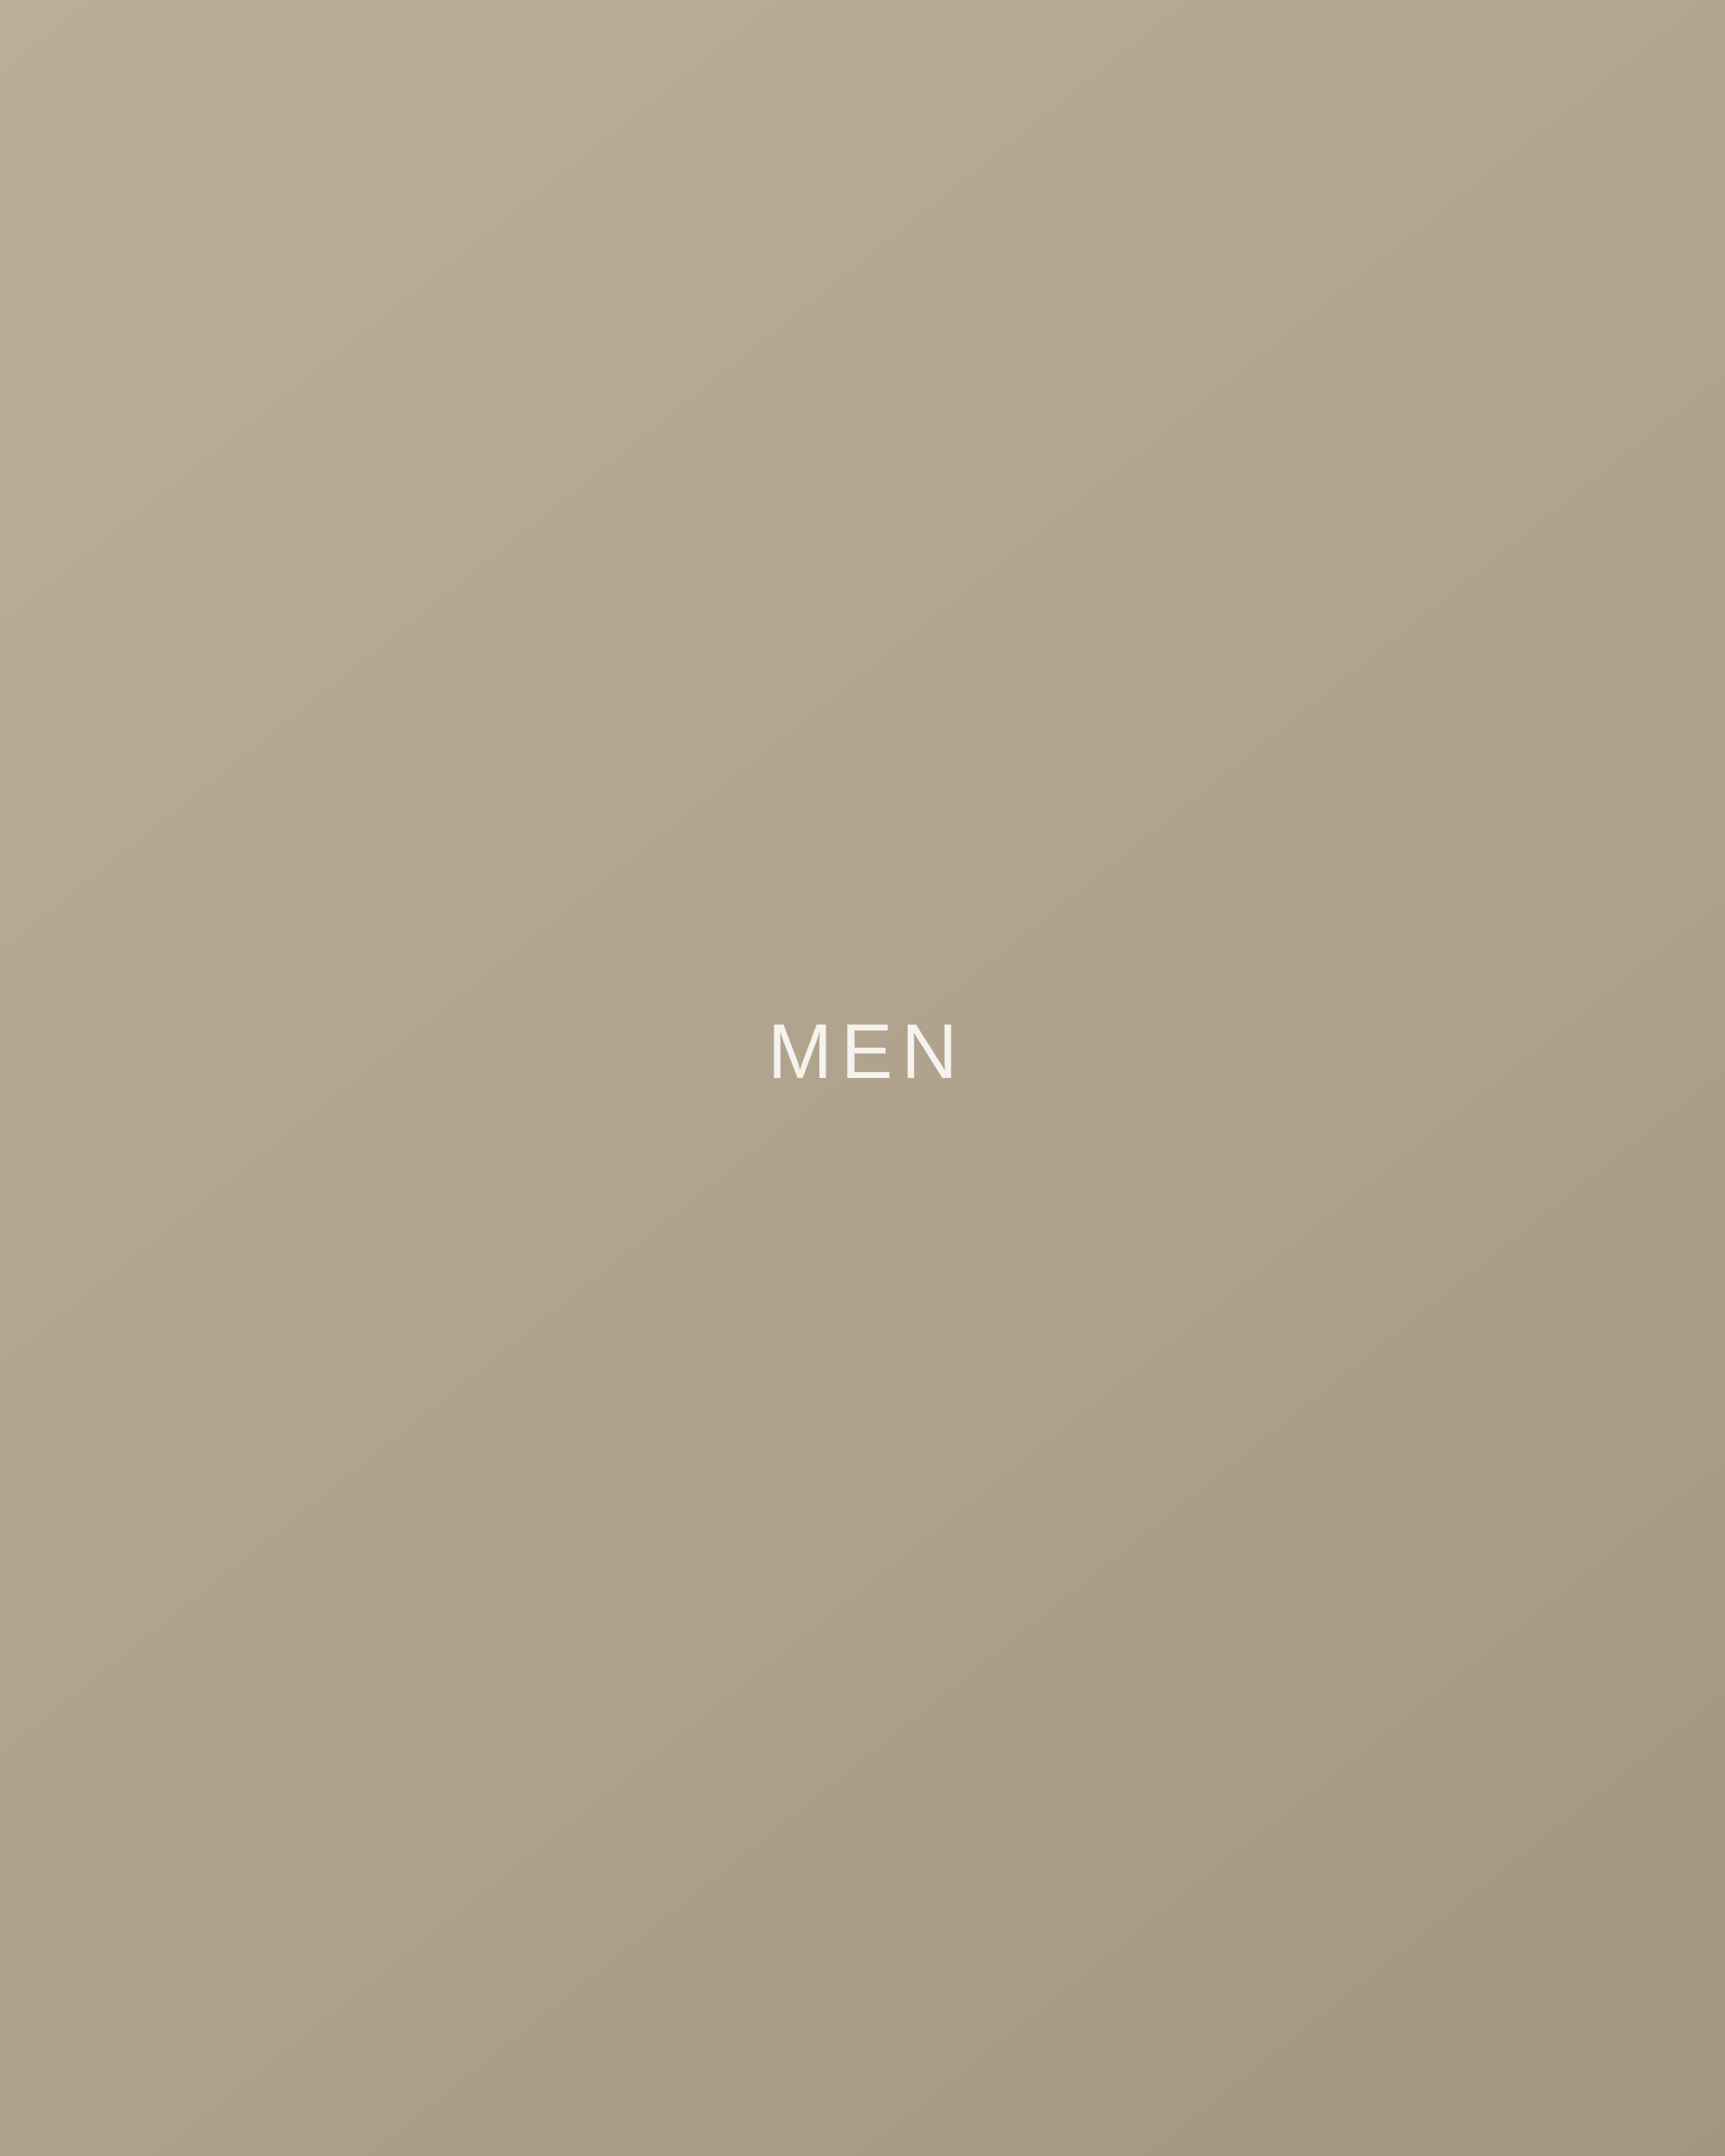
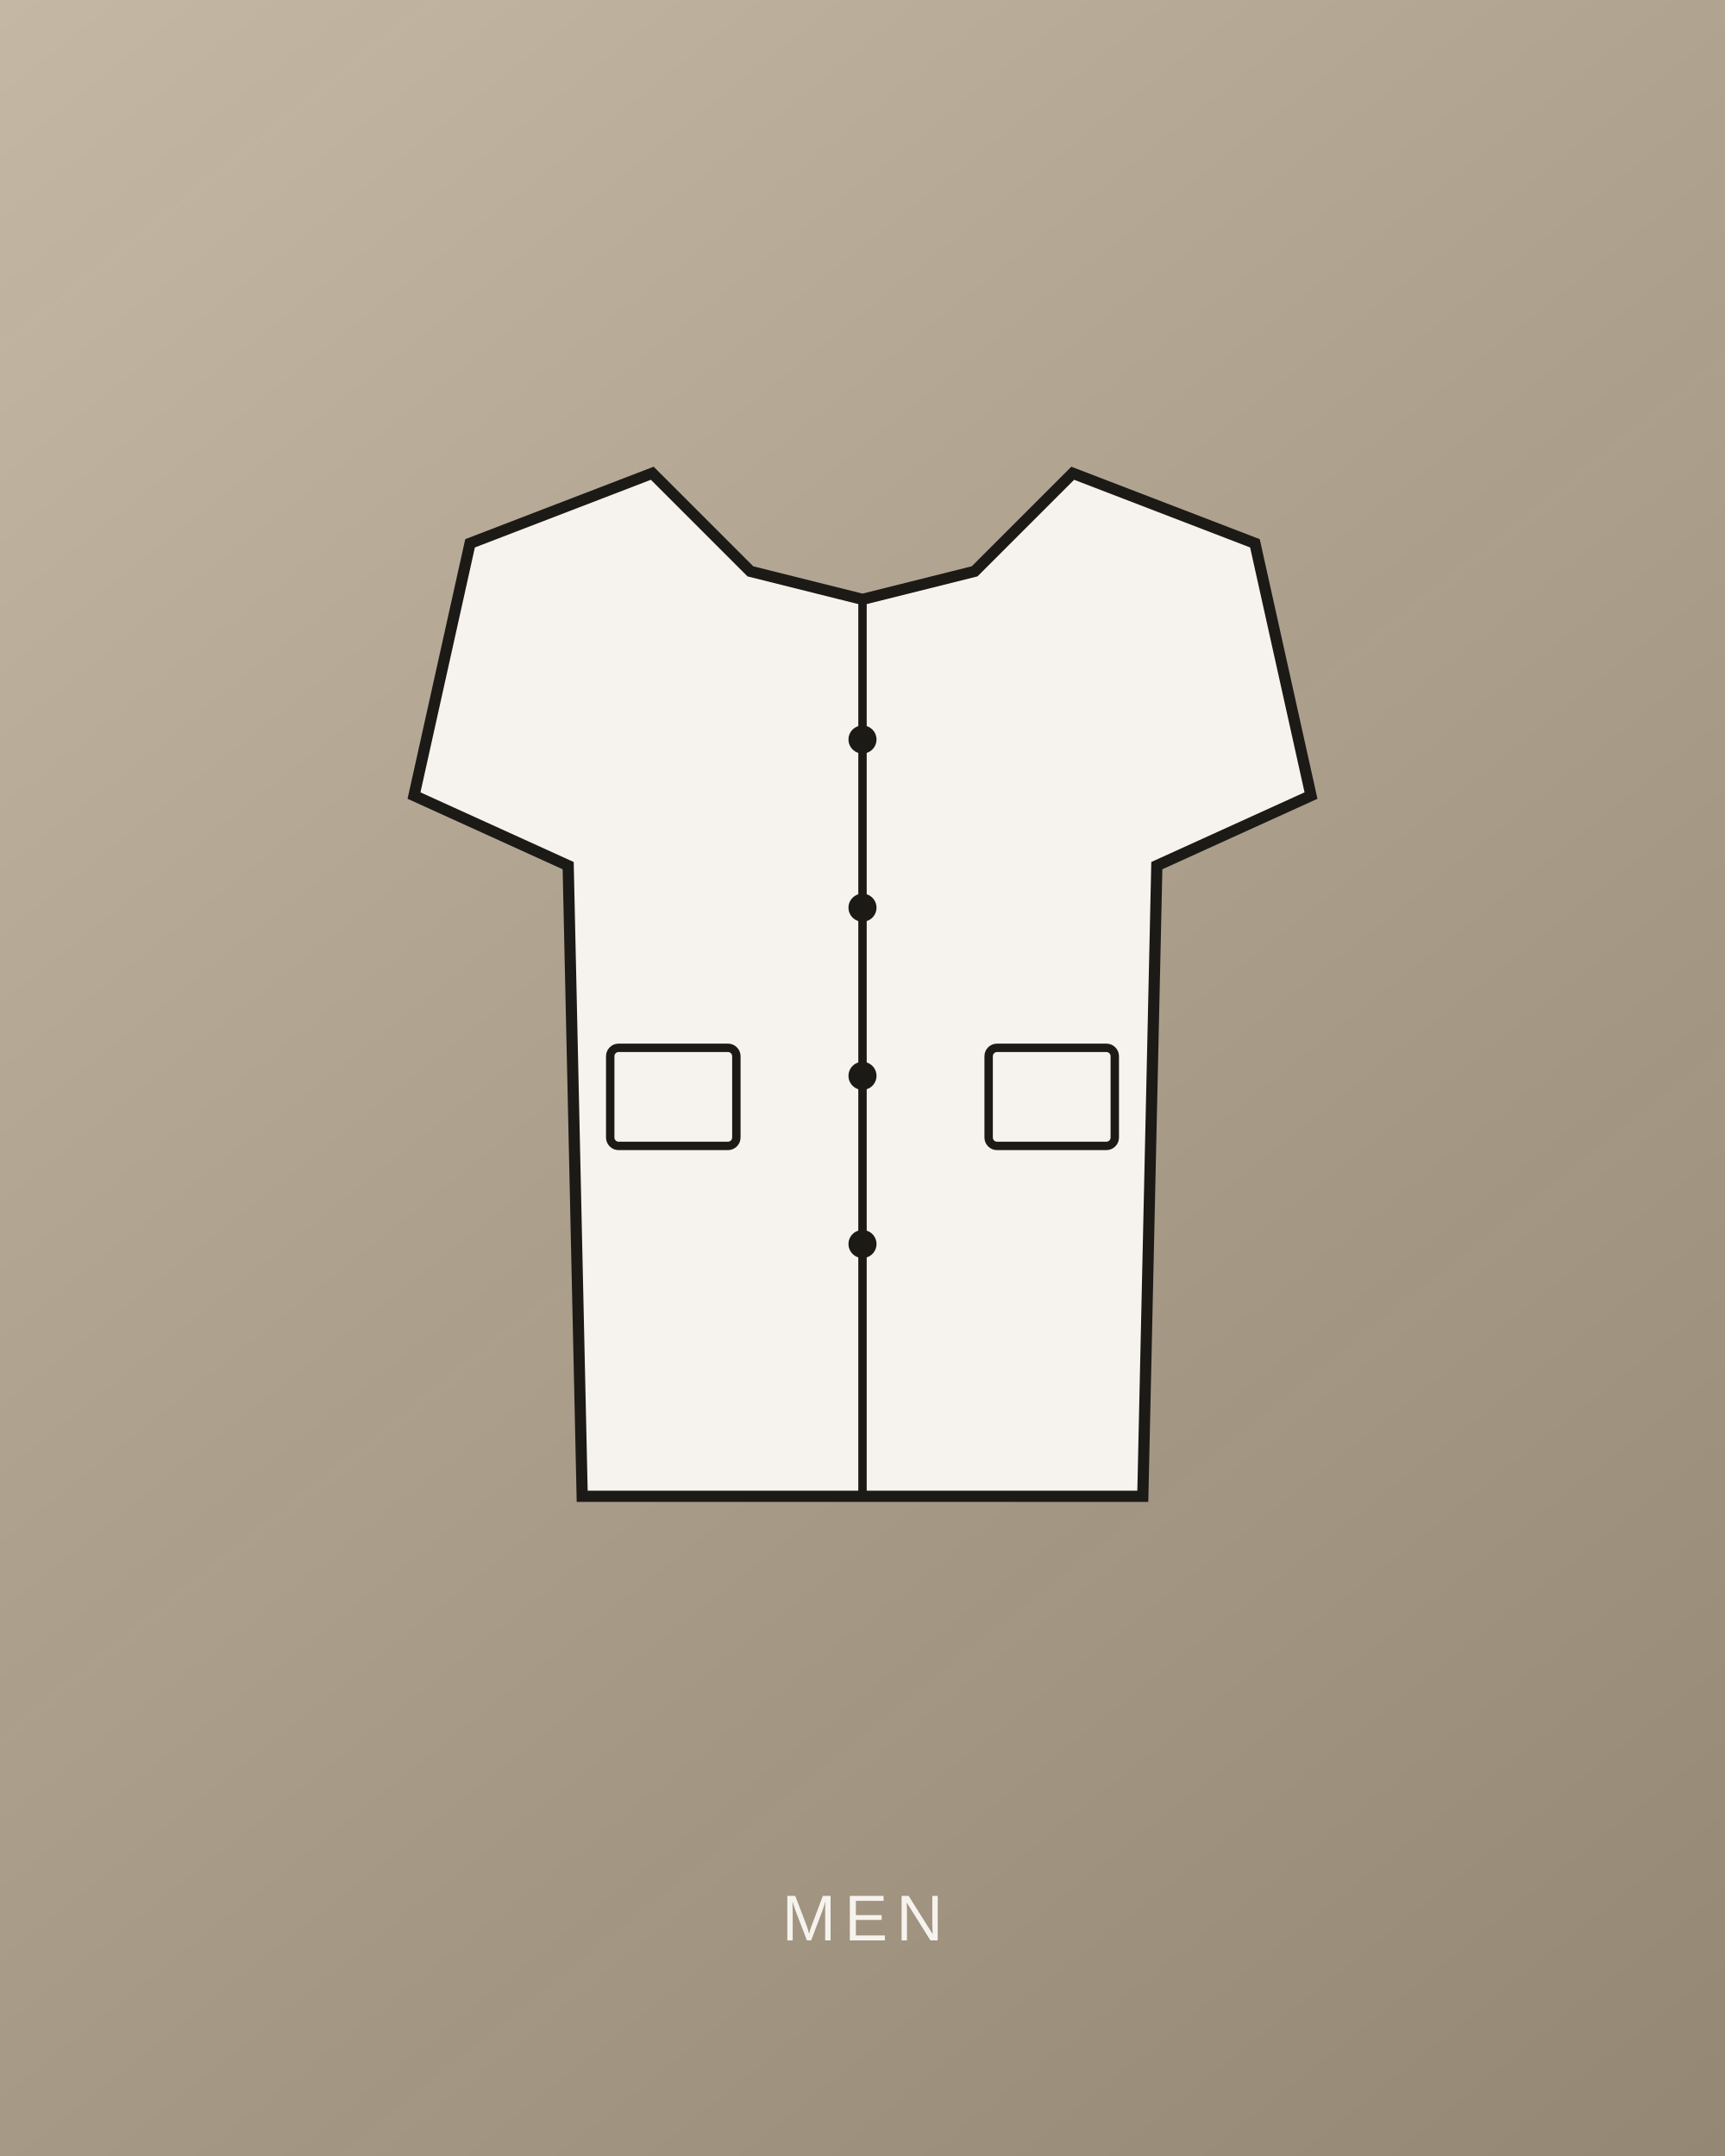
<svg xmlns="http://www.w3.org/2000/svg" viewBox="0 0 800 1000">
-   <rect width="800" height="1000" fill="#B5A68E" />
-   <rect width="800" height="1000" fill="url(#g)" opacity="0.5" />
  <defs>
-     <linearGradient id="g" x1="0" y1="0" x2="800" y2="1000" gradientUnits="userSpaceOnUse">
-       <stop offset="0" stop-color="#ffffff" stop-opacity="0.15" />
-       <stop offset="1" stop-color="#000000" stop-opacity="0.2" />
+     <linearGradient id="tg" x1="0" y1="0" x2="800" y2="1000" gradientUnits="userSpaceOnUse">
+       <stop offset="0" stop-color="#ffffff" stop-opacity="0.2" />
+       <stop offset="1" stop-color="#000000" stop-opacity="0.18" />
    </linearGradient>
  </defs>
-   <text x="400" y="500" font-family="'Helvetica Neue', Arial, sans-serif" font-size="36" letter-spacing="4" fill="#F6F3EE" text-anchor="middle">MEN</text>
+   <rect width="800" height="1000" fill="#B5A68E" />
+   <rect width="800" height="1000" fill="url(#tg)" />
+   <g transform="translate(400,460) scale(1.3)">
+     <g>
+       <path d="M -140,-160 L -75,-185 L -40,-150 L 0,-140 L 40,-150 L 75,-185 L 140,-160 L 160,-70 L 105,-45 L 100,180 L -100,180 L -105,-45 L -160,-70 Z" fill="#F6F3EE" stroke="#1C1A17" stroke-width="4" />
+       <line x1="0" y1="-140" x2="0" y2="180" stroke="#1C1A17" stroke-width="3" />
+       <circle cx="0" cy="-90" r="5" fill="#1C1A17" />
+       <circle cx="0" cy="-30" r="5" fill="#1C1A17" />
+       <circle cx="0" cy="30" r="5" fill="#1C1A17" />
+       <circle cx="0" cy="90" r="5" fill="#1C1A17" />
+       <rect x="-90" y="20" width="45" height="35" rx="3" fill="none" stroke="#1C1A17" stroke-width="3" />
+       <rect x="45" y="20" width="45" height="35" rx="3" fill="none" stroke="#1C1A17" stroke-width="3" />
+     </g>
+   </g>
+   <text x="400" y="900" font-family="'Helvetica Neue', Arial, sans-serif" font-size="30" letter-spacing="4" fill="#F6F3EE" text-anchor="middle">MEN</text>
</svg>
